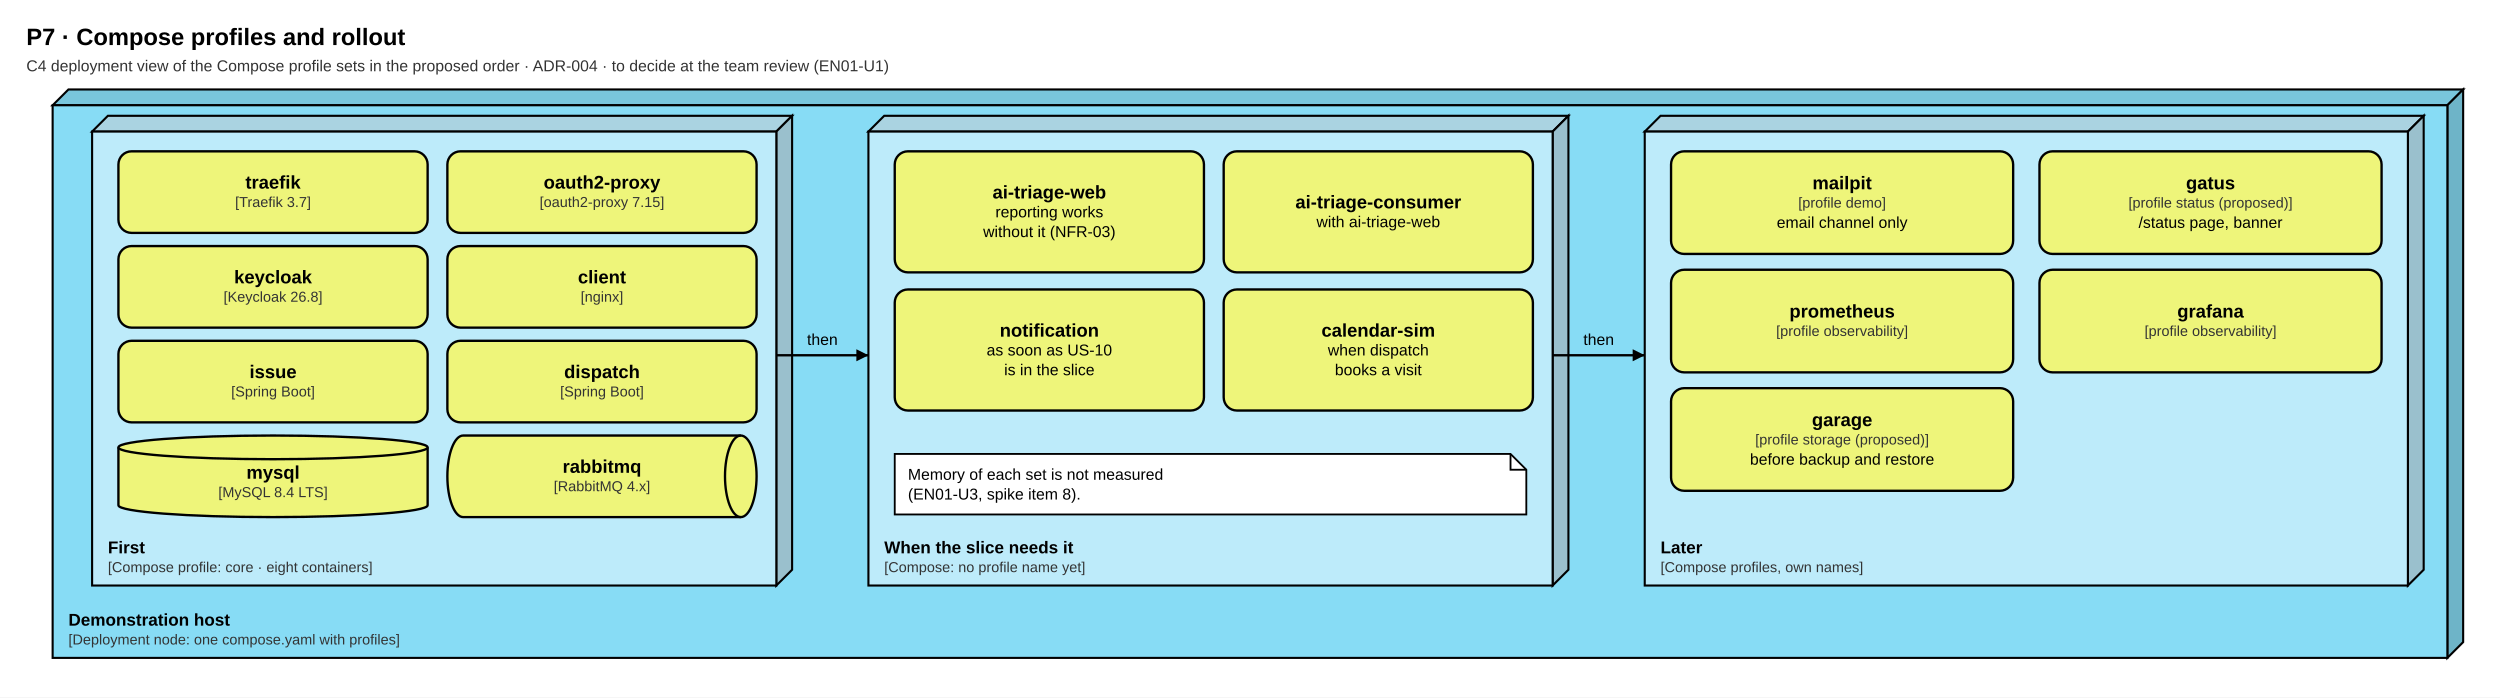
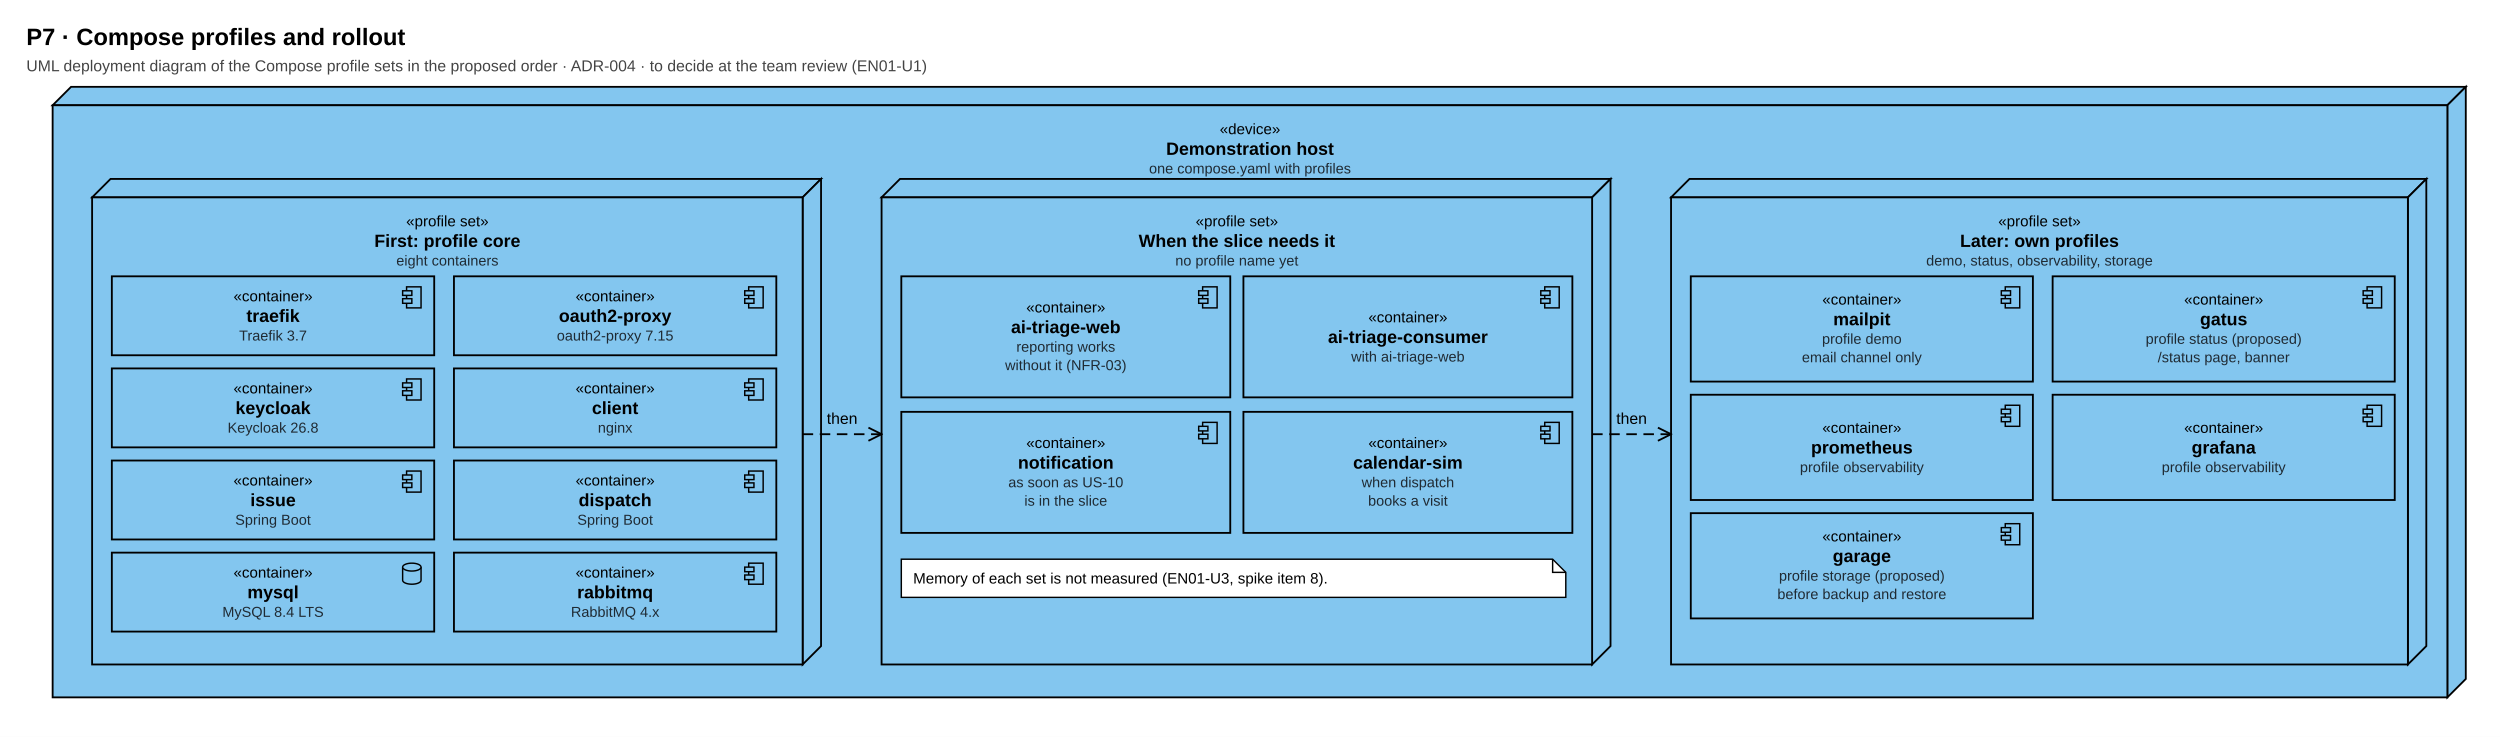
- <svg xmlns="http://www.w3.org/2000/svg" width="1900" height="530" viewBox="0 0 1900 530" font-family="Arial, 'Liberation Sans', Helvetica, sans-serif">
+ <svg xmlns="http://www.w3.org/2000/svg" width="1900" height="560" viewBox="0 0 1900 560" font-family="Arial, 'Liberation Sans', Helvetica, sans-serif">
  <defs>
-     <marker id="arrow" viewBox="0 0 12 12" refX="11" refY="6" markerWidth="11" markerHeight="11" markerUnits="userSpaceOnUse" orient="auto">
-       <path d="M1 1 L11 6 L1 11 Z" fill="#000000" />
+     <marker id="open" viewBox="0 0 12 12" refX="11" refY="6" markerWidth="12" markerHeight="12" markerUnits="userSpaceOnUse" orient="auto">
+       <path d="M1 1 L11 6 L1 11" fill="none" stroke="#000000" stroke-width="1.4" />
    </marker>
  </defs>
  <rect width="100%" height="100%" fill="#FFFFFF" />
-   <path d="M40 80 l12 -12 h1820 l-12 12 z" fill="#79C6DC" stroke="#000000" stroke-width="1.6" />
-   <path d="M1860 80 l12 -12 v420 l-12 12 z" fill="#6EB4C8" stroke="#000000" stroke-width="1.6" />
-   <rect x="40" y="80" width="1820" height="420" fill="#87DCF5" stroke="#000000" stroke-width="1.6" />
-   <text x="52" y="471" font-size="13" font-weight="bold" fill="#000000" text-anchor="start" dominant-baseline="central">Demonstration host</text>
-   <text x="52" y="486" font-size="11" font-weight="normal" fill="#333333" text-anchor="start" dominant-baseline="central">[Deployment node: one compose.yaml with profiles]</text>
-   <path d="M70 100 l12 -12 h520 l-12 12 z" fill="#AAD3E1" stroke="#000000" stroke-width="1.6" />
-   <path d="M590 100 l12 -12 v345 l-12 12 z" fill="#9AC0CD" stroke="#000000" stroke-width="1.6" />
-   <rect x="70" y="100" width="520" height="345" fill="#BDEBFA" stroke="#000000" stroke-width="1.6" />
-   <text x="82" y="416" font-size="13" font-weight="bold" fill="#000000" text-anchor="start" dominant-baseline="central">First</text>
-   <text x="82" y="431" font-size="11" font-weight="normal" fill="#333333" text-anchor="start" dominant-baseline="central">[Compose profile: core · eight containers]</text>
-   <path d="M660 100 l12 -12 h520 l-12 12 z" fill="#AAD3E1" stroke="#000000" stroke-width="1.6" />
-   <path d="M1180 100 l12 -12 v345 l-12 12 z" fill="#9AC0CD" stroke="#000000" stroke-width="1.6" />
-   <rect x="660" y="100" width="520" height="345" fill="#BDEBFA" stroke="#000000" stroke-width="1.6" />
-   <text x="672" y="416" font-size="13" font-weight="bold" fill="#000000" text-anchor="start" dominant-baseline="central">When the slice needs it</text>
-   <text x="672" y="431" font-size="11" font-weight="normal" fill="#333333" text-anchor="start" dominant-baseline="central">[Compose: no profile name yet]</text>
-   <path d="M1250 100 l12 -12 h580 l-12 12 z" fill="#AAD3E1" stroke="#000000" stroke-width="1.6" />
-   <path d="M1830 100 l12 -12 v345 l-12 12 z" fill="#9AC0CD" stroke="#000000" stroke-width="1.6" />
-   <rect x="1250" y="100" width="580" height="345" fill="#BDEBFA" stroke="#000000" stroke-width="1.6" />
-   <text x="1262" y="416" font-size="13" font-weight="bold" fill="#000000" text-anchor="start" dominant-baseline="central">Later</text>
-   <text x="1262" y="431" font-size="11" font-weight="normal" fill="#333333" text-anchor="start" dominant-baseline="central">[Compose profiles, own names]</text>
-   <path d="M590 270 L660 270" stroke="#000000" stroke-width="1.8" fill="none" marker-end="url(#arrow)" />
-   <text stroke="#87DCF5" stroke-width="5" stroke-linejoin="round" x="625" y="258" font-size="12" font-weight="normal" fill="#000000" text-anchor="middle" dominant-baseline="central">then</text>
-   <text x="625" y="258" font-size="12" font-weight="normal" fill="#000000" text-anchor="middle" dominant-baseline="central">then</text>
-   <path d="M1180 270 L1250 270" stroke="#000000" stroke-width="1.8" fill="none" marker-end="url(#arrow)" />
-   <text stroke="#87DCF5" stroke-width="5" stroke-linejoin="round" x="1215" y="258" font-size="12" font-weight="normal" fill="#000000" text-anchor="middle" dominant-baseline="central">then</text>
-   <text x="1215" y="258" font-size="12" font-weight="normal" fill="#000000" text-anchor="middle" dominant-baseline="central">then</text>
+   <path d="M40 80 l14 -14 h1820 l-14 14 z" fill="#83C6EF" stroke="#000000" stroke-width="1.4" />
+   <path d="M1860 80 l14 -14 v450 l-14 14 z" fill="#83C6EF" stroke="#000000" stroke-width="1.4" />
+   <rect x="40" y="80" width="1820" height="450" fill="#83C6EF" stroke="#000000" stroke-width="1.4" />
+   <text x="950.0" y="98" font-size="11.5" fill="#000000" text-anchor="middle" dominant-baseline="central">«device»</text>
+   <text x="950.0" y="113" font-size="13.5" font-weight="bold" fill="#000000" text-anchor="middle" dominant-baseline="central">Demonstration host</text>
+   <text x="950.0" y="128" font-size="11" fill="#1F2A33" text-anchor="middle" dominant-baseline="central">one compose.yaml with profiles</text>
+   <path d="M70 150 l14 -14 h540 l-14 14 z" fill="#83C6EF" stroke="#000000" stroke-width="1.4" />
+   <path d="M610 150 l14 -14 v355 l-14 14 z" fill="#83C6EF" stroke="#000000" stroke-width="1.4" />
+   <rect x="70" y="150" width="540" height="355" fill="#83C6EF" stroke="#000000" stroke-width="1.4" />
+   <text x="340.0" y="168" font-size="11.5" fill="#000000" text-anchor="middle" dominant-baseline="central">«profile set»</text>
+   <text x="340.0" y="183" font-size="13.5" font-weight="bold" fill="#000000" text-anchor="middle" dominant-baseline="central">First: profile core</text>
+   <text x="340.0" y="198" font-size="11" fill="#1F2A33" text-anchor="middle" dominant-baseline="central">eight containers</text>
+   <path d="M670 150 l14 -14 h540 l-14 14 z" fill="#83C6EF" stroke="#000000" stroke-width="1.4" />
+   <path d="M1210 150 l14 -14 v355 l-14 14 z" fill="#83C6EF" stroke="#000000" stroke-width="1.4" />
+   <rect x="670" y="150" width="540" height="355" fill="#83C6EF" stroke="#000000" stroke-width="1.4" />
+   <text x="940.0" y="168" font-size="11.5" fill="#000000" text-anchor="middle" dominant-baseline="central">«profile set»</text>
+   <text x="940.0" y="183" font-size="13.5" font-weight="bold" fill="#000000" text-anchor="middle" dominant-baseline="central">When the slice needs it</text>
+   <text x="940.0" y="198" font-size="11" fill="#1F2A33" text-anchor="middle" dominant-baseline="central">no profile name yet</text>
+   <path d="M1270 150 l14 -14 h560 l-14 14 z" fill="#83C6EF" stroke="#000000" stroke-width="1.4" />
+   <path d="M1830 150 l14 -14 v355 l-14 14 z" fill="#83C6EF" stroke="#000000" stroke-width="1.4" />
+   <rect x="1270" y="150" width="560" height="355" fill="#83C6EF" stroke="#000000" stroke-width="1.4" />
+   <text x="1550.0" y="168" font-size="11.5" fill="#000000" text-anchor="middle" dominant-baseline="central">«profile set»</text>
+   <text x="1550.0" y="183" font-size="13.5" font-weight="bold" fill="#000000" text-anchor="middle" dominant-baseline="central">Later: own profiles</text>
+   <text x="1550.0" y="198" font-size="11" fill="#1F2A33" text-anchor="middle" dominant-baseline="central">demo, status, observability, storage</text>
+   <path d="M610 330 L670 330" stroke="#000000" stroke-width="1.4" fill="none" stroke-dasharray="8 5" marker-end="url(#open)" />
+   <text stroke="#83C6EF" stroke-width="5" stroke-linejoin="round" x="640" y="318" font-size="12" fill="#000000" text-anchor="middle" dominant-baseline="central">then</text>
+   <text x="640" y="318" font-size="12" fill="#000000" text-anchor="middle" dominant-baseline="central">then</text>
+   <path d="M1210 330 L1270 330" stroke="#000000" stroke-width="1.4" fill="none" stroke-dasharray="8 5" marker-end="url(#open)" />
+   <text stroke="#83C6EF" stroke-width="5" stroke-linejoin="round" x="1240" y="318" font-size="12" fill="#000000" text-anchor="middle" dominant-baseline="central">then</text>
+   <text x="1240" y="318" font-size="12" fill="#000000" text-anchor="middle" dominant-baseline="central">then</text>
  <text x="20" y="28" font-size="18" font-weight="bold" fill="#000000" text-anchor="start" dominant-baseline="central">P7 · Compose profiles and rollout</text>
-   <text x="20" y="50" font-size="12" font-weight="normal" fill="#333333" text-anchor="start" dominant-baseline="central">C4 deployment view of the Compose profile sets in the proposed order · ADR-004 · to decide at the team review (EN01-U1)</text>
-   <rect x="90" y="115" width="235" height="62" rx="10" fill="#EEF57A" stroke="#000000" stroke-width="1.8" />
-   <text x="207.5" y="138.5" font-size="14" font-weight="bold" fill="#000000" text-anchor="middle" dominant-baseline="central">traefik</text>
-   <text x="207.5" y="153.5" font-size="11" font-weight="normal" fill="#333333" text-anchor="middle" dominant-baseline="central">[Traefik 3.7]</text>
-   <rect x="340" y="115" width="235" height="62" rx="10" fill="#EEF57A" stroke="#000000" stroke-width="1.8" />
-   <text x="457.5" y="138.5" font-size="14" font-weight="bold" fill="#000000" text-anchor="middle" dominant-baseline="central">oauth2-proxy</text>
-   <text x="457.5" y="153.5" font-size="11" font-weight="normal" fill="#333333" text-anchor="middle" dominant-baseline="central">[oauth2-proxy 7.15]</text>
-   <rect x="90" y="187" width="235" height="62" rx="10" fill="#EEF57A" stroke="#000000" stroke-width="1.8" />
-   <text x="207.5" y="210.5" font-size="14" font-weight="bold" fill="#000000" text-anchor="middle" dominant-baseline="central">keycloak</text>
-   <text x="207.5" y="225.5" font-size="11" font-weight="normal" fill="#333333" text-anchor="middle" dominant-baseline="central">[Keycloak 26.8]</text>
-   <rect x="340" y="187" width="235" height="62" rx="10" fill="#EEF57A" stroke="#000000" stroke-width="1.8" />
-   <text x="457.5" y="210.5" font-size="14" font-weight="bold" fill="#000000" text-anchor="middle" dominant-baseline="central">client</text>
-   <text x="457.5" y="225.5" font-size="11" font-weight="normal" fill="#333333" text-anchor="middle" dominant-baseline="central">[nginx]</text>
-   <rect x="90" y="259" width="235" height="62" rx="10" fill="#EEF57A" stroke="#000000" stroke-width="1.8" />
-   <text x="207.5" y="282.5" font-size="14" font-weight="bold" fill="#000000" text-anchor="middle" dominant-baseline="central">issue</text>
-   <text x="207.5" y="297.5" font-size="11" font-weight="normal" fill="#333333" text-anchor="middle" dominant-baseline="central">[Spring Boot]</text>
-   <rect x="340" y="259" width="235" height="62" rx="10" fill="#EEF57A" stroke="#000000" stroke-width="1.8" />
-   <text x="457.5" y="282.5" font-size="14" font-weight="bold" fill="#000000" text-anchor="middle" dominant-baseline="central">dispatch</text>
-   <text x="457.5" y="297.5" font-size="11" font-weight="normal" fill="#333333" text-anchor="middle" dominant-baseline="central">[Spring Boot]</text>
-   <path d="M90 340 a117.5 9 0 0 1 235 0 v44 a117.5 9 0 0 1 -235 0 z" fill="#EEF57A" stroke="#000000" stroke-width="1.8" />
-   <path d="M90 340 a117.5 9 0 0 0 235 0" fill="none" stroke="#000000" stroke-width="1.8" />
-   <text x="207.5" y="359.0" font-size="14" font-weight="bold" fill="#000000" text-anchor="middle" dominant-baseline="central">mysql</text>
-   <text x="207.5" y="374.0" font-size="11" font-weight="normal" fill="#333333" text-anchor="middle" dominant-baseline="central">[MySQL 8.4 LTS]</text>
-   <path d="M352 331 h211 a12 31.0 0 0 1 0 62 h-211 a12 31.0 0 0 1 0 -62 z" fill="#EEF57A" stroke="#000000" stroke-width="1.8" />
-   <path d="M563 331 a12 31.0 0 0 0 0 62" fill="none" stroke="#000000" stroke-width="1.8" />
-   <text x="457.5" y="354.5" font-size="14" font-weight="bold" fill="#000000" text-anchor="middle" dominant-baseline="central">rabbitmq</text>
-   <text x="457.5" y="369.5" font-size="11" font-weight="normal" fill="#333333" text-anchor="middle" dominant-baseline="central">[RabbitMQ 4.x]</text>
-   <rect x="680" y="115" width="235" height="92" rx="10" fill="#EEF57A" stroke="#000000" stroke-width="1.8" />
-   <text x="797.5" y="146.0" font-size="14" font-weight="bold" fill="#000000" text-anchor="middle" dominant-baseline="central">ai-triage-web</text>
-   <text x="797.5" y="161.0" font-size="12" font-weight="normal" fill="#000000" text-anchor="middle" dominant-baseline="central">reporting works</text>
-   <text x="797.5" y="176.0" font-size="12" font-weight="normal" fill="#000000" text-anchor="middle" dominant-baseline="central">without it (NFR-03)</text>
-   <rect x="930" y="115" width="235" height="92" rx="10" fill="#EEF57A" stroke="#000000" stroke-width="1.8" />
-   <text x="1047.5" y="153.5" font-size="14" font-weight="bold" fill="#000000" text-anchor="middle" dominant-baseline="central">ai-triage-consumer</text>
-   <text x="1047.5" y="168.5" font-size="12" font-weight="normal" fill="#000000" text-anchor="middle" dominant-baseline="central">with ai-triage-web</text>
-   <rect x="680" y="220" width="235" height="92" rx="10" fill="#EEF57A" stroke="#000000" stroke-width="1.8" />
-   <text x="797.5" y="251.0" font-size="14" font-weight="bold" fill="#000000" text-anchor="middle" dominant-baseline="central">notification</text>
-   <text x="797.5" y="266.0" font-size="12" font-weight="normal" fill="#000000" text-anchor="middle" dominant-baseline="central">as soon as US-10</text>
-   <text x="797.5" y="281.0" font-size="12" font-weight="normal" fill="#000000" text-anchor="middle" dominant-baseline="central">is in the slice</text>
-   <rect x="930" y="220" width="235" height="92" rx="10" fill="#EEF57A" stroke="#000000" stroke-width="1.8" />
-   <text x="1047.5" y="251.0" font-size="14" font-weight="bold" fill="#000000" text-anchor="middle" dominant-baseline="central">calendar-sim</text>
-   <text x="1047.5" y="266.0" font-size="12" font-weight="normal" fill="#000000" text-anchor="middle" dominant-baseline="central">when dispatch</text>
-   <text x="1047.5" y="281.0" font-size="12" font-weight="normal" fill="#000000" text-anchor="middle" dominant-baseline="central">books a visit</text>
-   <path d="M680 345 h468 l12 12 v34 h-480 z" fill="#FFFFFF" stroke="#000000" stroke-width="1.4" />
-   <path d="M1148 345 v12 h12" fill="none" stroke="#000000" stroke-width="1.4" />
-   <text x="690" y="360.5" font-size="12" font-weight="normal" fill="#000000" text-anchor="start" dominant-baseline="central">Memory of each set is not measured</text>
-   <text x="690" y="375.5" font-size="12" font-weight="normal" fill="#000000" text-anchor="start" dominant-baseline="central">(EN01-U3, spike item 8).</text>
-   <rect x="1270" y="115" width="260" height="78" rx="10" fill="#EEF57A" stroke="#000000" stroke-width="1.8" />
-   <text x="1400.0" y="139.0" font-size="14" font-weight="bold" fill="#000000" text-anchor="middle" dominant-baseline="central">mailpit</text>
-   <text x="1400.0" y="154.0" font-size="11" font-weight="normal" fill="#333333" text-anchor="middle" dominant-baseline="central">[profile demo]</text>
-   <text x="1400.0" y="169.0" font-size="12" font-weight="normal" fill="#000000" text-anchor="middle" dominant-baseline="central">email channel only</text>
-   <rect x="1550" y="115" width="260" height="78" rx="10" fill="#EEF57A" stroke="#000000" stroke-width="1.8" />
-   <text x="1680.0" y="139.0" font-size="14" font-weight="bold" fill="#000000" text-anchor="middle" dominant-baseline="central">gatus</text>
-   <text x="1680.0" y="154.0" font-size="11" font-weight="normal" fill="#333333" text-anchor="middle" dominant-baseline="central">[profile status (proposed)]</text>
-   <text x="1680.0" y="169.0" font-size="12" font-weight="normal" fill="#000000" text-anchor="middle" dominant-baseline="central">/status page, banner</text>
-   <rect x="1270" y="205" width="260" height="78" rx="10" fill="#EEF57A" stroke="#000000" stroke-width="1.8" />
-   <text x="1400.0" y="236.5" font-size="14" font-weight="bold" fill="#000000" text-anchor="middle" dominant-baseline="central">prometheus</text>
-   <text x="1400.0" y="251.5" font-size="11" font-weight="normal" fill="#333333" text-anchor="middle" dominant-baseline="central">[profile observability]</text>
-   <rect x="1550" y="205" width="260" height="78" rx="10" fill="#EEF57A" stroke="#000000" stroke-width="1.8" />
-   <text x="1680.0" y="236.5" font-size="14" font-weight="bold" fill="#000000" text-anchor="middle" dominant-baseline="central">grafana</text>
-   <text x="1680.0" y="251.5" font-size="11" font-weight="normal" fill="#333333" text-anchor="middle" dominant-baseline="central">[profile observability]</text>
-   <rect x="1270" y="295" width="260" height="78" rx="10" fill="#EEF57A" stroke="#000000" stroke-width="1.8" />
-   <text x="1400.0" y="319.0" font-size="14" font-weight="bold" fill="#000000" text-anchor="middle" dominant-baseline="central">garage</text>
-   <text x="1400.0" y="334.0" font-size="11" font-weight="normal" fill="#333333" text-anchor="middle" dominant-baseline="central">[profile storage (proposed)]</text>
-   <text x="1400.0" y="349.0" font-size="12" font-weight="normal" fill="#000000" text-anchor="middle" dominant-baseline="central">before backup and restore</text>
+   <text x="20" y="50" font-size="12" fill="#444444" text-anchor="start" dominant-baseline="central">UML deployment diagram of the Compose profile sets in the proposed order · ADR-004 · to decide at the team review (EN01-U1)</text>
+   <rect x="85" y="210" width="245" height="60" fill="#83C6EF" stroke="#000000" stroke-width="1.4" />
+   <rect x="309" y="218" width="11" height="16" stroke="#000000" stroke-width="1.1" fill="#83C6EF" />
+   <rect x="306" y="221" width="7" height="3.5" stroke="#000000" stroke-width="1.1" fill="#83C6EF" />
+   <rect x="306" y="227" width="7" height="3.5" stroke="#000000" stroke-width="1.1" fill="#83C6EF" />
+   <text x="207.5" y="225.0" font-size="11.5" fill="#000000" text-anchor="middle" dominant-baseline="central">«container»</text>
+   <text x="207.5" y="240.0" font-size="13.5" font-weight="bold" fill="#000000" text-anchor="middle" dominant-baseline="central">traefik</text>
+   <text x="207.5" y="255.0" font-size="11" fill="#1F2A33" text-anchor="middle" dominant-baseline="central">Traefik 3.7</text>
+   <rect x="345" y="210" width="245" height="60" fill="#83C6EF" stroke="#000000" stroke-width="1.4" />
+   <rect x="569" y="218" width="11" height="16" stroke="#000000" stroke-width="1.1" fill="#83C6EF" />
+   <rect x="566" y="221" width="7" height="3.5" stroke="#000000" stroke-width="1.1" fill="#83C6EF" />
+   <rect x="566" y="227" width="7" height="3.5" stroke="#000000" stroke-width="1.1" fill="#83C6EF" />
+   <text x="467.5" y="225.0" font-size="11.5" fill="#000000" text-anchor="middle" dominant-baseline="central">«container»</text>
+   <text x="467.5" y="240.0" font-size="13.5" font-weight="bold" fill="#000000" text-anchor="middle" dominant-baseline="central">oauth2-proxy</text>
+   <text x="467.5" y="255.0" font-size="11" fill="#1F2A33" text-anchor="middle" dominant-baseline="central">oauth2-proxy 7.15</text>
+   <rect x="85" y="280" width="245" height="60" fill="#83C6EF" stroke="#000000" stroke-width="1.4" />
+   <rect x="309" y="288" width="11" height="16" stroke="#000000" stroke-width="1.1" fill="#83C6EF" />
+   <rect x="306" y="291" width="7" height="3.5" stroke="#000000" stroke-width="1.1" fill="#83C6EF" />
+   <rect x="306" y="297" width="7" height="3.5" stroke="#000000" stroke-width="1.1" fill="#83C6EF" />
+   <text x="207.5" y="295.0" font-size="11.5" fill="#000000" text-anchor="middle" dominant-baseline="central">«container»</text>
+   <text x="207.5" y="310.0" font-size="13.5" font-weight="bold" fill="#000000" text-anchor="middle" dominant-baseline="central">keycloak</text>
+   <text x="207.5" y="325.0" font-size="11" fill="#1F2A33" text-anchor="middle" dominant-baseline="central">Keycloak 26.8</text>
+   <rect x="345" y="280" width="245" height="60" fill="#83C6EF" stroke="#000000" stroke-width="1.4" />
+   <rect x="569" y="288" width="11" height="16" stroke="#000000" stroke-width="1.1" fill="#83C6EF" />
+   <rect x="566" y="291" width="7" height="3.5" stroke="#000000" stroke-width="1.1" fill="#83C6EF" />
+   <rect x="566" y="297" width="7" height="3.5" stroke="#000000" stroke-width="1.1" fill="#83C6EF" />
+   <text x="467.5" y="295.0" font-size="11.5" fill="#000000" text-anchor="middle" dominant-baseline="central">«container»</text>
+   <text x="467.5" y="310.0" font-size="13.5" font-weight="bold" fill="#000000" text-anchor="middle" dominant-baseline="central">client</text>
+   <text x="467.5" y="325.0" font-size="11" fill="#1F2A33" text-anchor="middle" dominant-baseline="central">nginx</text>
+   <rect x="85" y="350" width="245" height="60" fill="#83C6EF" stroke="#000000" stroke-width="1.4" />
+   <rect x="309" y="358" width="11" height="16" stroke="#000000" stroke-width="1.1" fill="#83C6EF" />
+   <rect x="306" y="361" width="7" height="3.5" stroke="#000000" stroke-width="1.1" fill="#83C6EF" />
+   <rect x="306" y="367" width="7" height="3.5" stroke="#000000" stroke-width="1.1" fill="#83C6EF" />
+   <text x="207.5" y="365.0" font-size="11.5" fill="#000000" text-anchor="middle" dominant-baseline="central">«container»</text>
+   <text x="207.5" y="380.0" font-size="13.5" font-weight="bold" fill="#000000" text-anchor="middle" dominant-baseline="central">issue</text>
+   <text x="207.5" y="395.0" font-size="11" fill="#1F2A33" text-anchor="middle" dominant-baseline="central">Spring Boot</text>
+   <rect x="345" y="350" width="245" height="60" fill="#83C6EF" stroke="#000000" stroke-width="1.4" />
+   <rect x="569" y="358" width="11" height="16" stroke="#000000" stroke-width="1.1" fill="#83C6EF" />
+   <rect x="566" y="361" width="7" height="3.5" stroke="#000000" stroke-width="1.1" fill="#83C6EF" />
+   <rect x="566" y="367" width="7" height="3.5" stroke="#000000" stroke-width="1.1" fill="#83C6EF" />
+   <text x="467.5" y="365.0" font-size="11.5" fill="#000000" text-anchor="middle" dominant-baseline="central">«container»</text>
+   <text x="467.5" y="380.0" font-size="13.5" font-weight="bold" fill="#000000" text-anchor="middle" dominant-baseline="central">dispatch</text>
+   <text x="467.5" y="395.0" font-size="11" fill="#1F2A33" text-anchor="middle" dominant-baseline="central">Spring Boot</text>
+   <rect x="85" y="420" width="245" height="60" fill="#83C6EF" stroke="#000000" stroke-width="1.4" />
+   <path d="M306 431 v10 a7 3 0 0 0 14 0 v-10" stroke="#000000" stroke-width="1.1" fill="#83C6EF" />
+   <ellipse cx="313" cy="431" rx="7" ry="3" stroke="#000000" stroke-width="1.1" fill="#83C6EF" />
+   <text x="207.5" y="435.0" font-size="11.5" fill="#000000" text-anchor="middle" dominant-baseline="central">«container»</text>
+   <text x="207.5" y="450.0" font-size="13.5" font-weight="bold" fill="#000000" text-anchor="middle" dominant-baseline="central">mysql</text>
+   <text x="207.5" y="465.0" font-size="11" fill="#1F2A33" text-anchor="middle" dominant-baseline="central">MySQL 8.4 LTS</text>
+   <rect x="345" y="420" width="245" height="60" fill="#83C6EF" stroke="#000000" stroke-width="1.4" />
+   <rect x="569" y="428" width="11" height="16" stroke="#000000" stroke-width="1.1" fill="#83C6EF" />
+   <rect x="566" y="431" width="7" height="3.5" stroke="#000000" stroke-width="1.1" fill="#83C6EF" />
+   <rect x="566" y="437" width="7" height="3.5" stroke="#000000" stroke-width="1.1" fill="#83C6EF" />
+   <text x="467.5" y="435.0" font-size="11.5" fill="#000000" text-anchor="middle" dominant-baseline="central">«container»</text>
+   <text x="467.5" y="450.0" font-size="13.5" font-weight="bold" fill="#000000" text-anchor="middle" dominant-baseline="central">rabbitmq</text>
+   <text x="467.5" y="465.0" font-size="11" fill="#1F2A33" text-anchor="middle" dominant-baseline="central">RabbitMQ 4.x</text>
+   <rect x="685" y="210" width="250" height="92" fill="#83C6EF" stroke="#000000" stroke-width="1.4" />
+   <rect x="914" y="218" width="11" height="16" stroke="#000000" stroke-width="1.1" fill="#83C6EF" />
+   <rect x="911" y="221" width="7" height="3.5" stroke="#000000" stroke-width="1.1" fill="#83C6EF" />
+   <rect x="911" y="227" width="7" height="3.5" stroke="#000000" stroke-width="1.1" fill="#83C6EF" />
+   <text x="810.0" y="233.5" font-size="11.5" fill="#000000" text-anchor="middle" dominant-baseline="central">«container»</text>
+   <text x="810.0" y="248.5" font-size="13.5" font-weight="bold" fill="#000000" text-anchor="middle" dominant-baseline="central">ai-triage-web</text>
+   <text x="810.0" y="263.5" font-size="11" fill="#1F2A33" text-anchor="middle" dominant-baseline="central">reporting works</text>
+   <text x="810.0" y="277.5" font-size="11" fill="#1F2A33" text-anchor="middle" dominant-baseline="central">without it (NFR-03)</text>
+   <rect x="945" y="210" width="250" height="92" fill="#83C6EF" stroke="#000000" stroke-width="1.4" />
+   <rect x="1174" y="218" width="11" height="16" stroke="#000000" stroke-width="1.1" fill="#83C6EF" />
+   <rect x="1171" y="221" width="7" height="3.5" stroke="#000000" stroke-width="1.1" fill="#83C6EF" />
+   <rect x="1171" y="227" width="7" height="3.5" stroke="#000000" stroke-width="1.1" fill="#83C6EF" />
+   <text x="1070.0" y="241.0" font-size="11.5" fill="#000000" text-anchor="middle" dominant-baseline="central">«container»</text>
+   <text x="1070.0" y="256.0" font-size="13.5" font-weight="bold" fill="#000000" text-anchor="middle" dominant-baseline="central">ai-triage-consumer</text>
+   <text x="1070.0" y="271.0" font-size="11" fill="#1F2A33" text-anchor="middle" dominant-baseline="central">with ai-triage-web</text>
+   <rect x="685" y="313" width="250" height="92" fill="#83C6EF" stroke="#000000" stroke-width="1.4" />
+   <rect x="914" y="321" width="11" height="16" stroke="#000000" stroke-width="1.1" fill="#83C6EF" />
+   <rect x="911" y="324" width="7" height="3.5" stroke="#000000" stroke-width="1.1" fill="#83C6EF" />
+   <rect x="911" y="330" width="7" height="3.5" stroke="#000000" stroke-width="1.1" fill="#83C6EF" />
+   <text x="810.0" y="336.5" font-size="11.5" fill="#000000" text-anchor="middle" dominant-baseline="central">«container»</text>
+   <text x="810.0" y="351.5" font-size="13.5" font-weight="bold" fill="#000000" text-anchor="middle" dominant-baseline="central">notification</text>
+   <text x="810.0" y="366.5" font-size="11" fill="#1F2A33" text-anchor="middle" dominant-baseline="central">as soon as US-10</text>
+   <text x="810.0" y="380.5" font-size="11" fill="#1F2A33" text-anchor="middle" dominant-baseline="central">is in the slice</text>
+   <rect x="945" y="313" width="250" height="92" fill="#83C6EF" stroke="#000000" stroke-width="1.4" />
+   <rect x="1174" y="321" width="11" height="16" stroke="#000000" stroke-width="1.1" fill="#83C6EF" />
+   <rect x="1171" y="324" width="7" height="3.5" stroke="#000000" stroke-width="1.1" fill="#83C6EF" />
+   <rect x="1171" y="330" width="7" height="3.5" stroke="#000000" stroke-width="1.1" fill="#83C6EF" />
+   <text x="1070.0" y="336.5" font-size="11.5" fill="#000000" text-anchor="middle" dominant-baseline="central">«container»</text>
+   <text x="1070.0" y="351.5" font-size="13.5" font-weight="bold" fill="#000000" text-anchor="middle" dominant-baseline="central">calendar-sim</text>
+   <text x="1070.0" y="366.5" font-size="11" fill="#1F2A33" text-anchor="middle" dominant-baseline="central">when dispatch</text>
+   <text x="1070.0" y="380.5" font-size="11" fill="#1F2A33" text-anchor="middle" dominant-baseline="central">books a visit</text>
+   <path d="M685 425 h495 l10 10 v19 h-505 z" fill="#FFFFFF" stroke="#000000" stroke-width="1.1" />
+   <path d="M1180 425 v10 h10" fill="none" stroke="#000000" stroke-width="1.1" />
+   <text x="694" y="439.5" font-size="11.5" fill="#000000" text-anchor="start" dominant-baseline="central">Memory of each set is not measured (EN01-U3, spike item 8).</text>
+   <rect x="1285" y="210" width="260" height="80" fill="#83C6EF" stroke="#000000" stroke-width="1.4" />
+   <rect x="1524" y="218" width="11" height="16" stroke="#000000" stroke-width="1.1" fill="#83C6EF" />
+   <rect x="1521" y="221" width="7" height="3.5" stroke="#000000" stroke-width="1.1" fill="#83C6EF" />
+   <rect x="1521" y="227" width="7" height="3.5" stroke="#000000" stroke-width="1.1" fill="#83C6EF" />
+   <text x="1415.0" y="227.5" font-size="11.5" fill="#000000" text-anchor="middle" dominant-baseline="central">«container»</text>
+   <text x="1415.0" y="242.5" font-size="13.5" font-weight="bold" fill="#000000" text-anchor="middle" dominant-baseline="central">mailpit</text>
+   <text x="1415.0" y="257.5" font-size="11" fill="#1F2A33" text-anchor="middle" dominant-baseline="central">profile demo</text>
+   <text x="1415.0" y="271.5" font-size="11" fill="#1F2A33" text-anchor="middle" dominant-baseline="central">email channel only</text>
+   <rect x="1560" y="210" width="260" height="80" fill="#83C6EF" stroke="#000000" stroke-width="1.4" />
+   <rect x="1799" y="218" width="11" height="16" stroke="#000000" stroke-width="1.1" fill="#83C6EF" />
+   <rect x="1796" y="221" width="7" height="3.5" stroke="#000000" stroke-width="1.1" fill="#83C6EF" />
+   <rect x="1796" y="227" width="7" height="3.5" stroke="#000000" stroke-width="1.1" fill="#83C6EF" />
+   <text x="1690.0" y="227.5" font-size="11.5" fill="#000000" text-anchor="middle" dominant-baseline="central">«container»</text>
+   <text x="1690.0" y="242.5" font-size="13.5" font-weight="bold" fill="#000000" text-anchor="middle" dominant-baseline="central">gatus</text>
+   <text x="1690.0" y="257.5" font-size="11" fill="#1F2A33" text-anchor="middle" dominant-baseline="central">profile status (proposed)</text>
+   <text x="1690.0" y="271.5" font-size="11" fill="#1F2A33" text-anchor="middle" dominant-baseline="central">/status page, banner</text>
+   <rect x="1285" y="300" width="260" height="80" fill="#83C6EF" stroke="#000000" stroke-width="1.4" />
+   <rect x="1524" y="308" width="11" height="16" stroke="#000000" stroke-width="1.1" fill="#83C6EF" />
+   <rect x="1521" y="311" width="7" height="3.5" stroke="#000000" stroke-width="1.1" fill="#83C6EF" />
+   <rect x="1521" y="317" width="7" height="3.5" stroke="#000000" stroke-width="1.1" fill="#83C6EF" />
+   <text x="1415.0" y="325.0" font-size="11.5" fill="#000000" text-anchor="middle" dominant-baseline="central">«container»</text>
+   <text x="1415.0" y="340.0" font-size="13.5" font-weight="bold" fill="#000000" text-anchor="middle" dominant-baseline="central">prometheus</text>
+   <text x="1415.0" y="355.0" font-size="11" fill="#1F2A33" text-anchor="middle" dominant-baseline="central">profile observability</text>
+   <rect x="1560" y="300" width="260" height="80" fill="#83C6EF" stroke="#000000" stroke-width="1.4" />
+   <rect x="1799" y="308" width="11" height="16" stroke="#000000" stroke-width="1.1" fill="#83C6EF" />
+   <rect x="1796" y="311" width="7" height="3.5" stroke="#000000" stroke-width="1.1" fill="#83C6EF" />
+   <rect x="1796" y="317" width="7" height="3.5" stroke="#000000" stroke-width="1.1" fill="#83C6EF" />
+   <text x="1690.0" y="325.0" font-size="11.5" fill="#000000" text-anchor="middle" dominant-baseline="central">«container»</text>
+   <text x="1690.0" y="340.0" font-size="13.5" font-weight="bold" fill="#000000" text-anchor="middle" dominant-baseline="central">grafana</text>
+   <text x="1690.0" y="355.0" font-size="11" fill="#1F2A33" text-anchor="middle" dominant-baseline="central">profile observability</text>
+   <rect x="1285" y="390" width="260" height="80" fill="#83C6EF" stroke="#000000" stroke-width="1.4" />
+   <rect x="1524" y="398" width="11" height="16" stroke="#000000" stroke-width="1.1" fill="#83C6EF" />
+   <rect x="1521" y="401" width="7" height="3.5" stroke="#000000" stroke-width="1.1" fill="#83C6EF" />
+   <rect x="1521" y="407" width="7" height="3.5" stroke="#000000" stroke-width="1.1" fill="#83C6EF" />
+   <text x="1415.0" y="407.5" font-size="11.5" fill="#000000" text-anchor="middle" dominant-baseline="central">«container»</text>
+   <text x="1415.0" y="422.5" font-size="13.5" font-weight="bold" fill="#000000" text-anchor="middle" dominant-baseline="central">garage</text>
+   <text x="1415.0" y="437.5" font-size="11" fill="#1F2A33" text-anchor="middle" dominant-baseline="central">profile storage (proposed)</text>
+   <text x="1415.0" y="451.5" font-size="11" fill="#1F2A33" text-anchor="middle" dominant-baseline="central">before backup and restore</text>
</svg>
